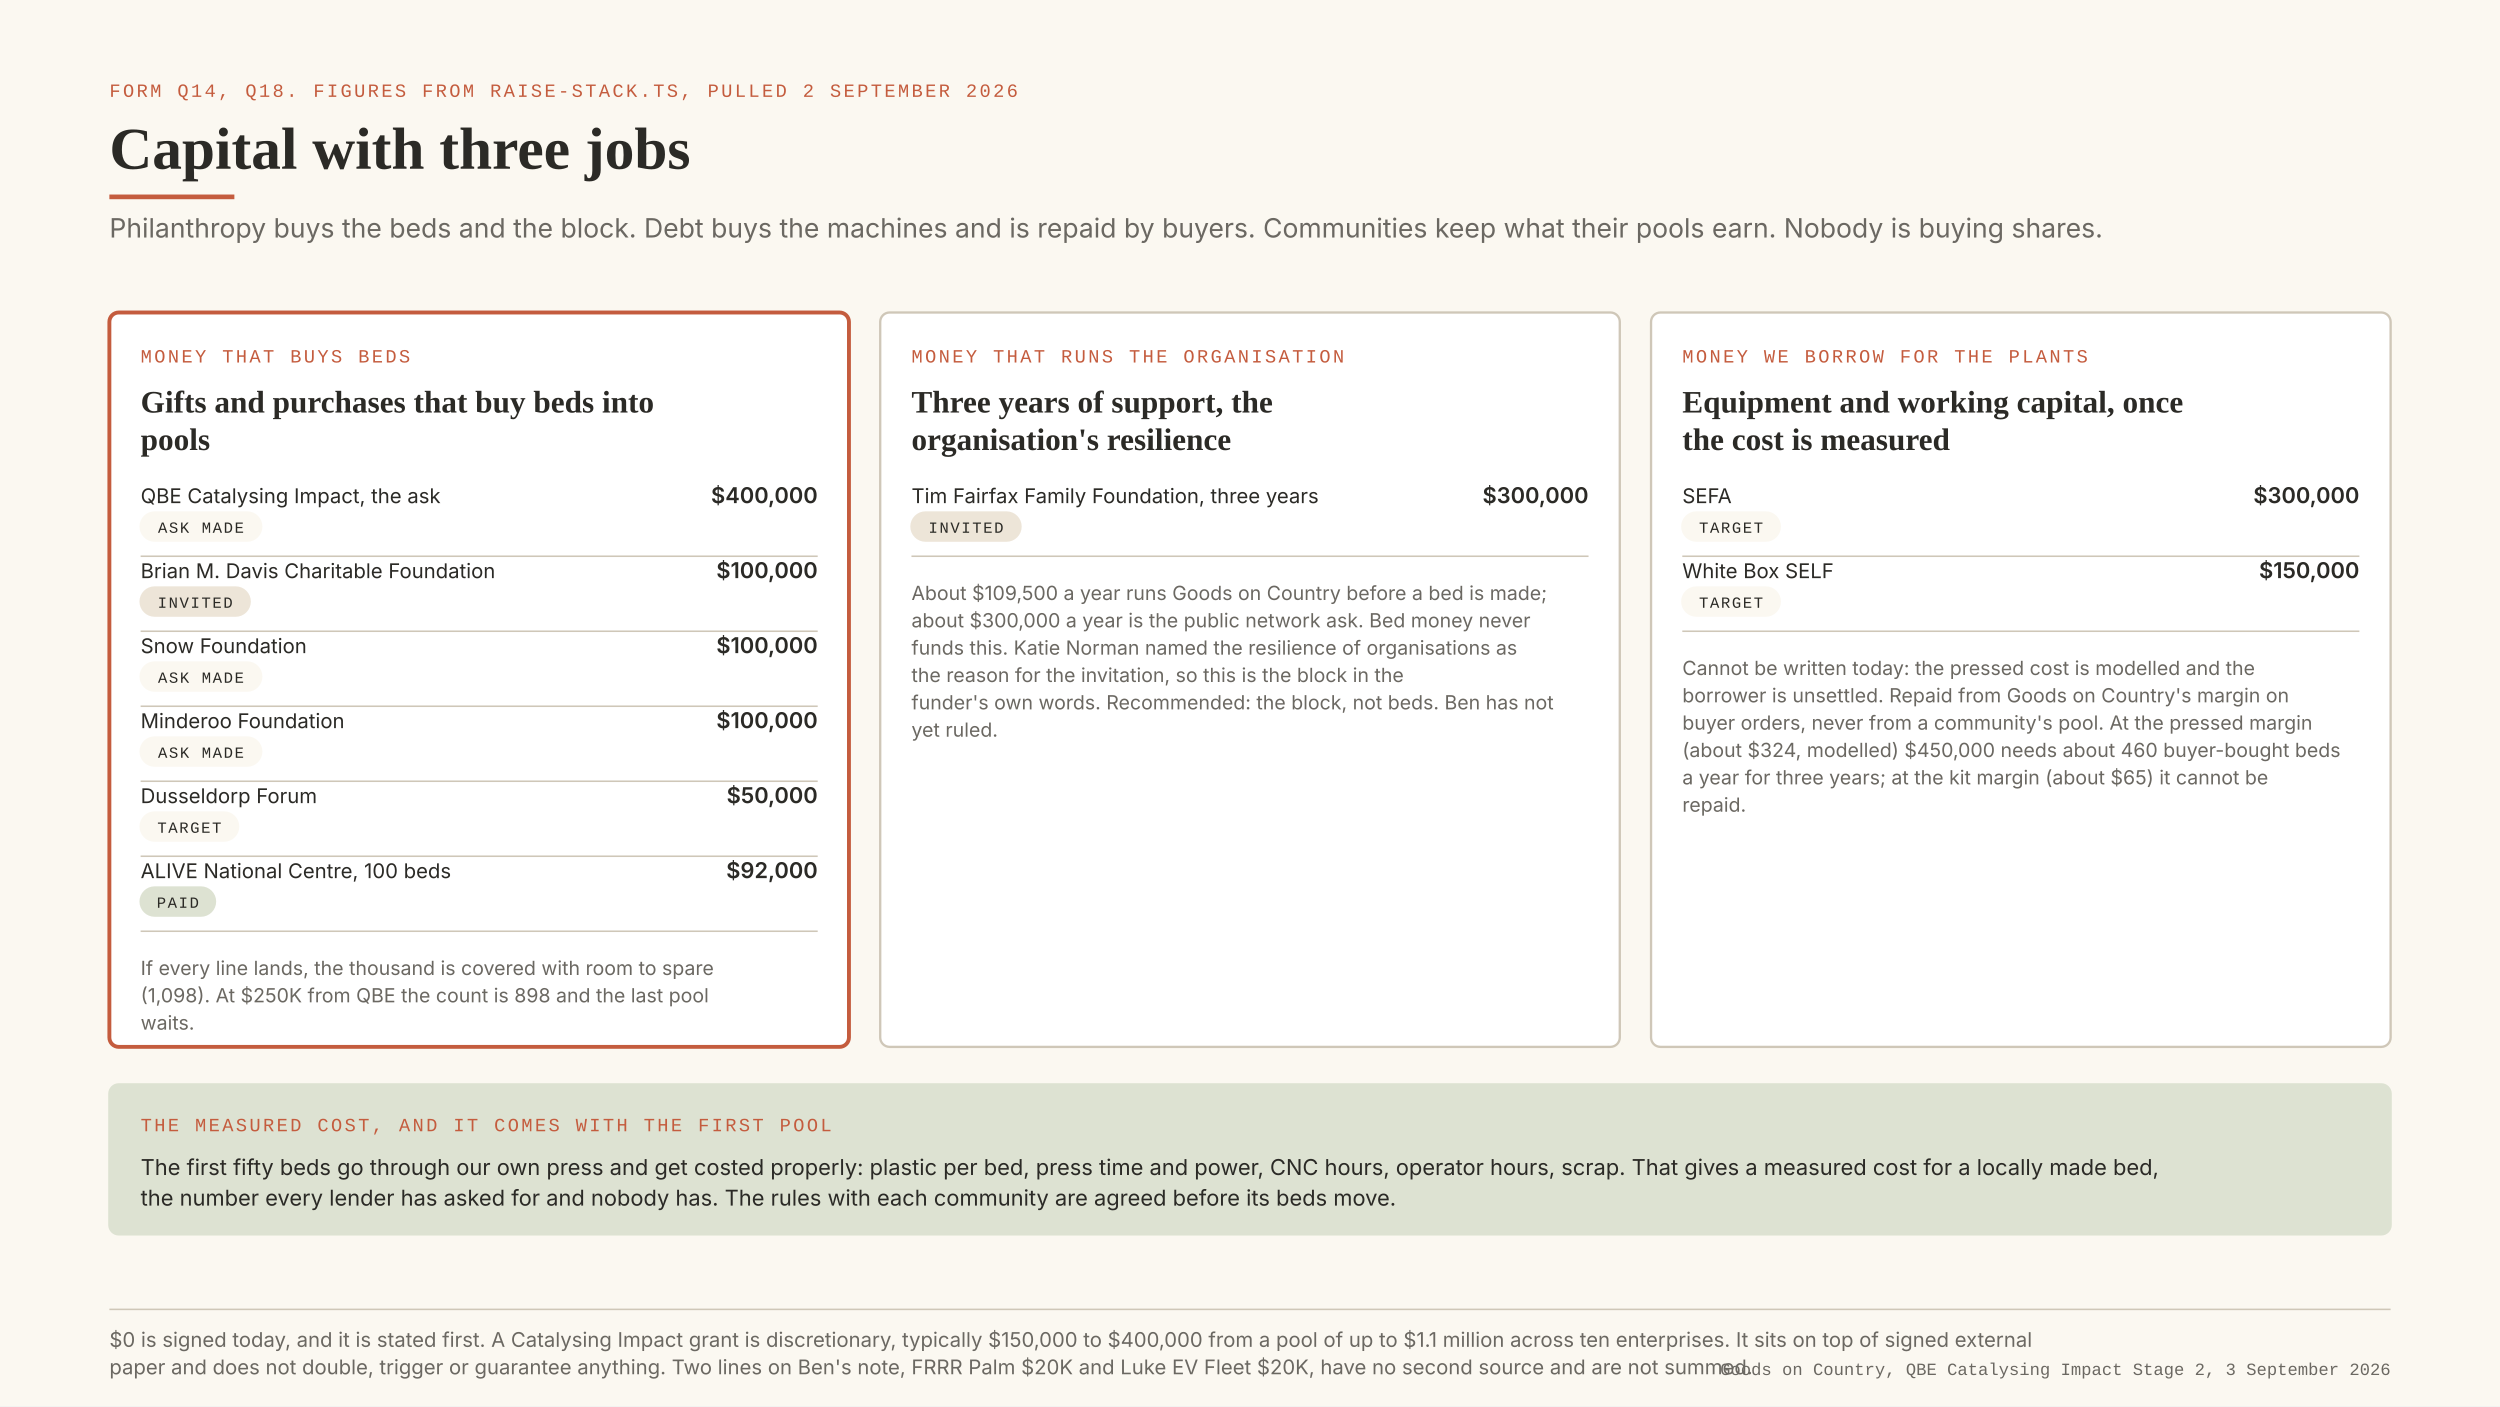
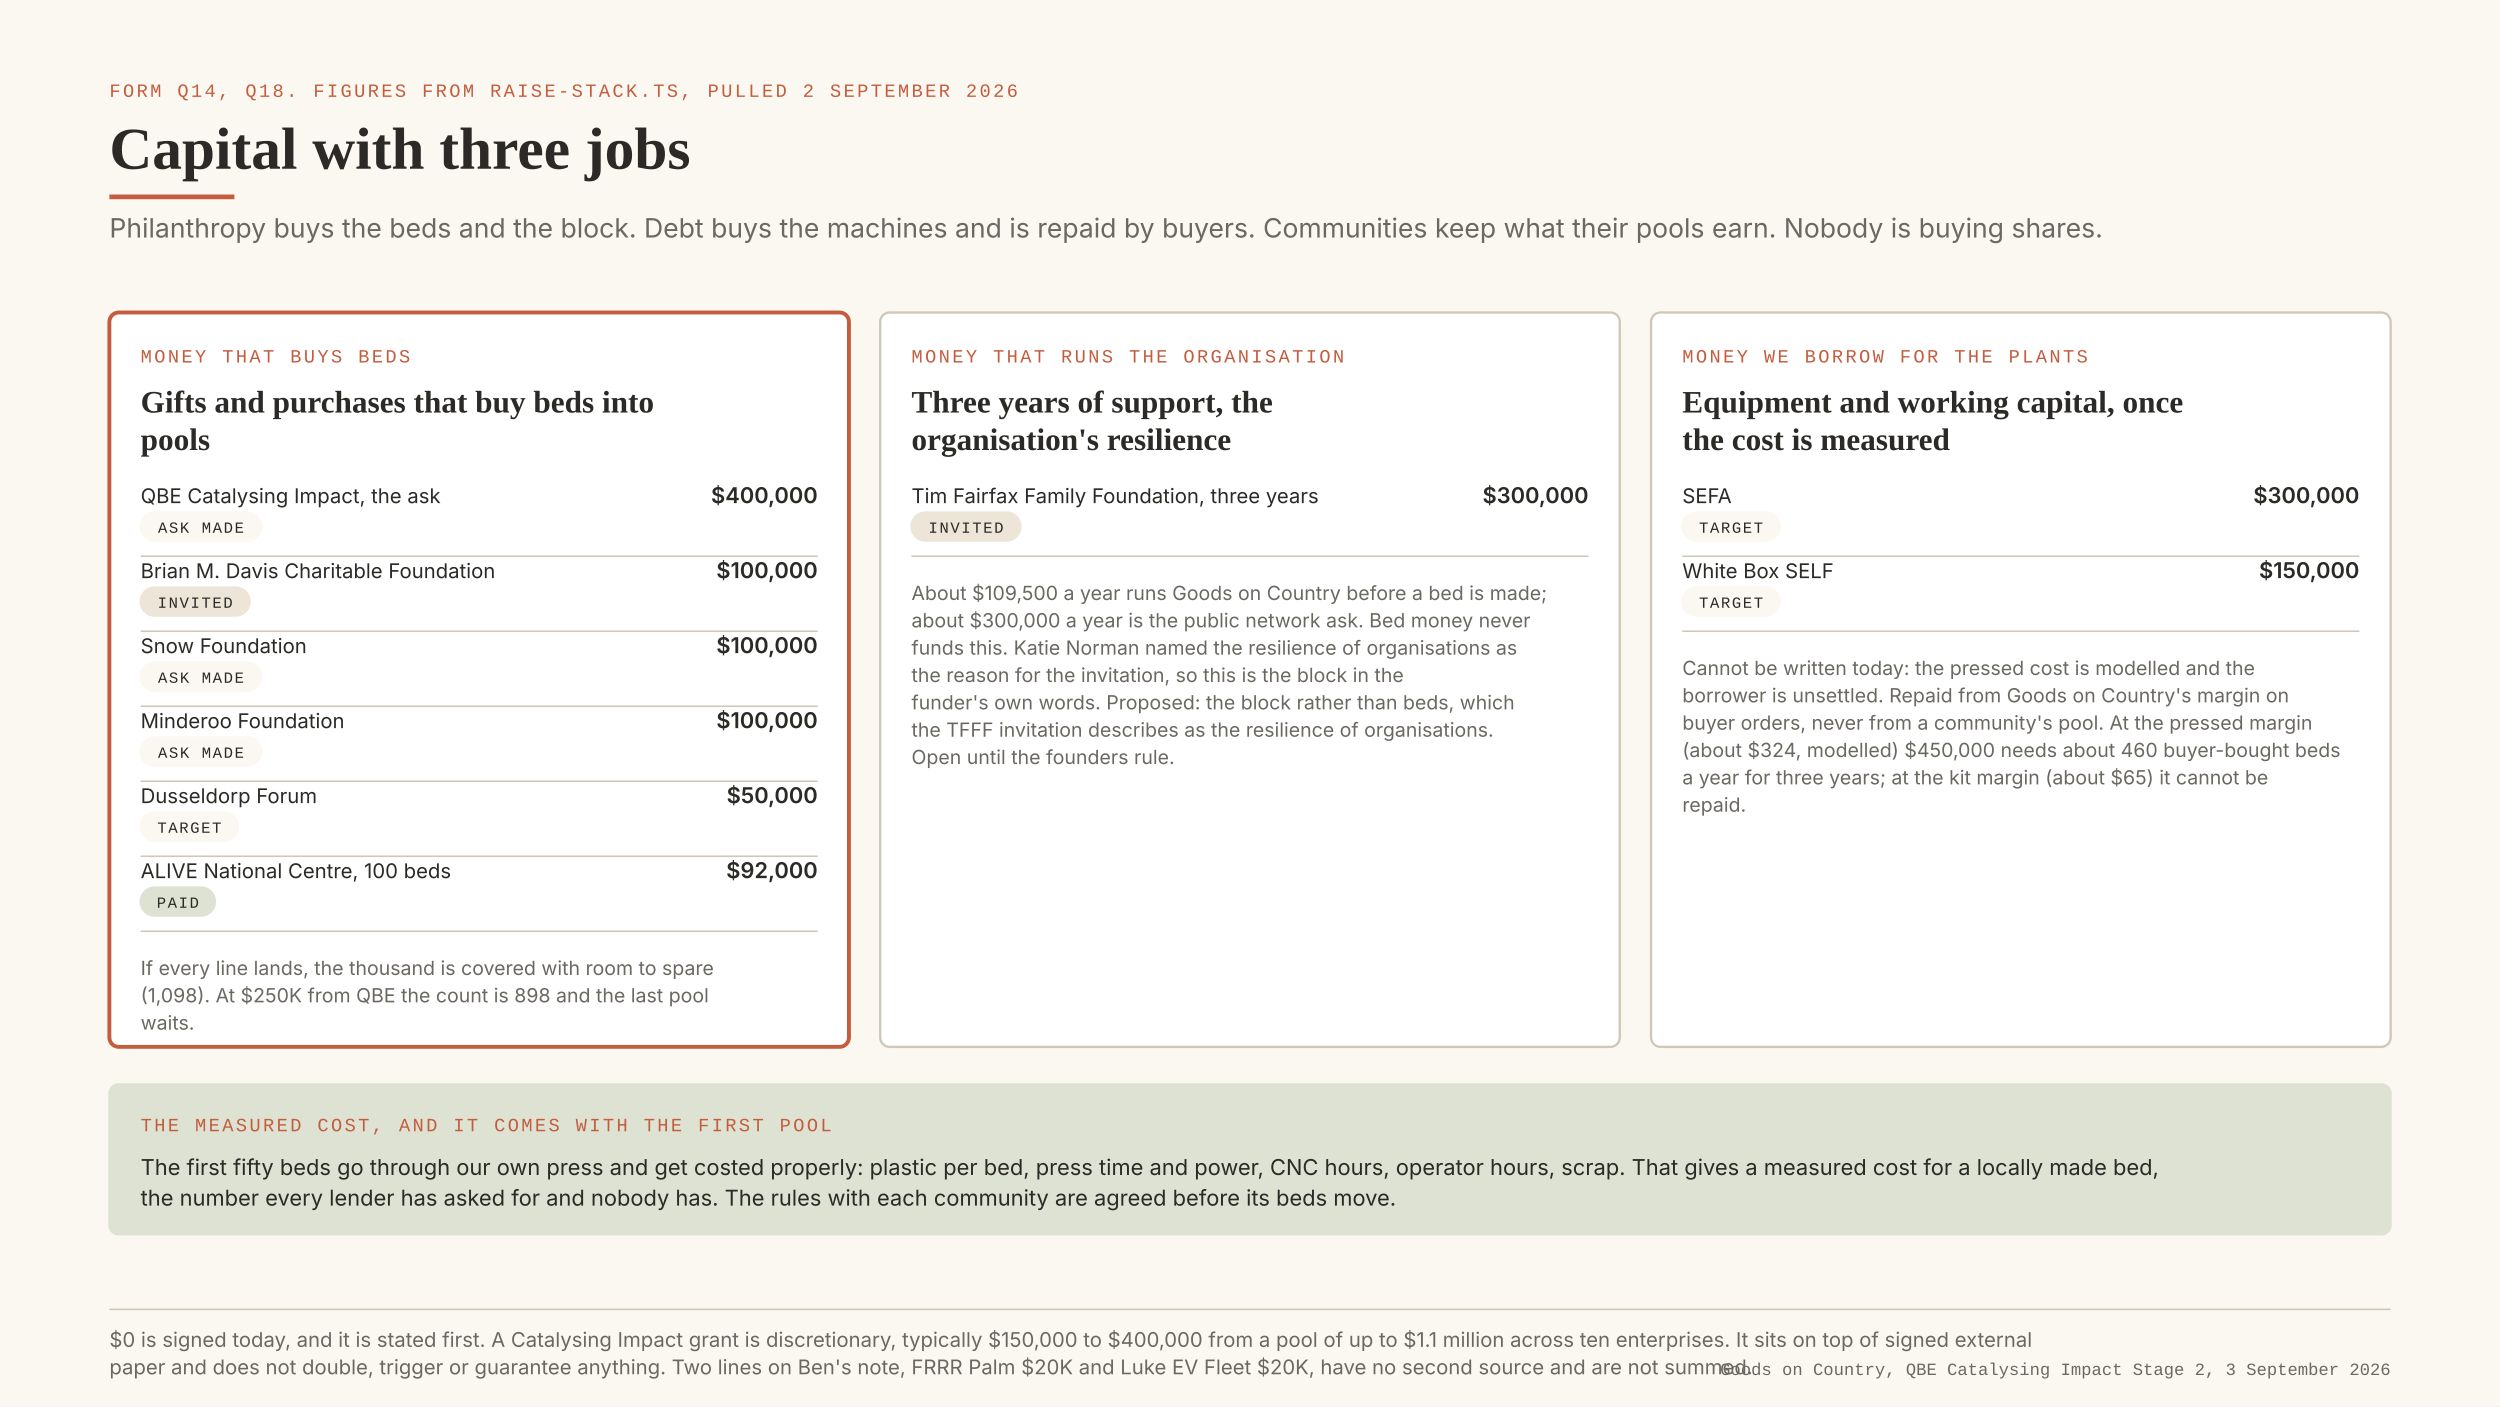
<svg xmlns="http://www.w3.org/2000/svg" width="1600" height="900" viewBox="0 0 1600 900">
  <defs>
    <marker id="ah-t" markerWidth="10" markerHeight="10" refX="8" refY="5" orient="auto" markerUnits="userSpaceOnUse">
      <path d="M0,0 L10,5 L0,10 z" fill="#C45C3E" />
    </marker>
    <marker id="ah-i" markerWidth="10" markerHeight="10" refX="8" refY="5" orient="auto" markerUnits="userSpaceOnUse">
      <path d="M0,0 L10,5 L0,10 z" fill="#2B2A26" />
    </marker>
  </defs>
  <rect width="1600" height="900" fill="#FBF8F1" />
  <text x="70" y="62" font-family="'Roboto Mono', Menlo, 'Courier New', monospace" font-size="12" fill="#C45C3E" font-weight="400" text-anchor="start" letter-spacing="1.5">FORM Q14, Q18. FIGURES FROM RAISE-STACK.TS, PULLED 2 SEPTEMBER 2026</text>
  <text x="70" y="108" font-family="'Playfair Display', Georgia, 'Times New Roman', serif" font-size="38" fill="#2B2A26" font-weight="600" text-anchor="start" letter-spacing="0">Capital with three jobs</text>
  <line x1="70" y1="126" x2="150" y2="126" stroke="#C45C3E" stroke-width="3" />
  <text x="70" y="152" font-family="Inter, 'Helvetica Neue', Helvetica, Arial, sans-serif" font-size="17" fill="#6B6862" font-weight="400" text-anchor="start" letter-spacing="0">Philanthropy buys the beds and the block. Debt buys the machines and is repaid by buyers. Communities keep what their pools earn. Nobody is buying shares.</text>
  <rect x="70" y="200" width="473.333" height="470" rx="6" fill="#FFFFFF" stroke="#C45C3E" stroke-width="2.5" />
  <text x="90" y="232" font-family="'Roboto Mono', Menlo, 'Courier New', monospace" font-size="12" fill="#C45C3E" font-weight="400" text-anchor="start" letter-spacing="1.5">MONEY THAT BUYS BEDS</text>
  <text x="90" y="264" font-family="'Playfair Display', Georgia, 'Times New Roman', serif" font-size="20" fill="#2B2A26" font-weight="600" text-anchor="start" letter-spacing="0">Gifts and purchases that buy beds into</text>
  <text x="90" y="288" font-family="'Playfair Display', Georgia, 'Times New Roman', serif" font-size="20" fill="#2B2A26" font-weight="600" text-anchor="start" letter-spacing="0">pools</text>
  <text x="90" y="322" font-family="Inter, 'Helvetica Neue', Helvetica, Arial, sans-serif" font-size="13" fill="#2B2A26" font-weight="400" text-anchor="start" letter-spacing="0">QBE Catalysing Impact, the ask</text>
  <text x="523.333" y="322" font-family="Inter, 'Helvetica Neue', Helvetica, Arial, sans-serif" font-size="14" fill="#2B2A26" font-weight="600" text-anchor="end" letter-spacing="0">$400,000</text>
  <rect x="90" y="328" width="77.2" height="18" rx="9" fill="#FBF8F1" stroke="#FBF8F1" stroke-width="1.5" />
  <text x="128.6" y="341" font-family="'Roboto Mono', Menlo, 'Courier New', monospace" font-size="10" fill="#2B2A26" font-weight="400" text-anchor="middle" letter-spacing="1">ASK MADE</text>
  <line x1="90" y1="356" x2="523.333" y2="356" stroke="#CFC7B8" stroke-width="1" />
  <text x="90" y="370" font-family="Inter, 'Helvetica Neue', Helvetica, Arial, sans-serif" font-size="13" fill="#2B2A26" font-weight="400" text-anchor="start" letter-spacing="0">Brian M. Davis Charitable Foundation</text>
  <text x="523.333" y="370" font-family="Inter, 'Helvetica Neue', Helvetica, Arial, sans-serif" font-size="14" fill="#2B2A26" font-weight="600" text-anchor="end" letter-spacing="0">$100,000</text>
  <rect x="90" y="376" width="69.8" height="18" rx="9" fill="#EDE5D8" stroke="#EDE5D8" stroke-width="1.5" />
  <text x="124.9" y="389" font-family="'Roboto Mono', Menlo, 'Courier New', monospace" font-size="10" fill="#2B2A26" font-weight="400" text-anchor="middle" letter-spacing="1">INVITED</text>
  <line x1="90" y1="404" x2="523.333" y2="404" stroke="#CFC7B8" stroke-width="1" />
  <text x="90" y="418" font-family="Inter, 'Helvetica Neue', Helvetica, Arial, sans-serif" font-size="13" fill="#2B2A26" font-weight="400" text-anchor="start" letter-spacing="0">Snow Foundation</text>
  <text x="523.333" y="418" font-family="Inter, 'Helvetica Neue', Helvetica, Arial, sans-serif" font-size="14" fill="#2B2A26" font-weight="600" text-anchor="end" letter-spacing="0">$100,000</text>
  <rect x="90" y="424" width="77.2" height="18" rx="9" fill="#FBF8F1" stroke="#FBF8F1" stroke-width="1.5" />
  <text x="128.6" y="437" font-family="'Roboto Mono', Menlo, 'Courier New', monospace" font-size="10" fill="#2B2A26" font-weight="400" text-anchor="middle" letter-spacing="1">ASK MADE</text>
  <line x1="90" y1="452" x2="523.333" y2="452" stroke="#CFC7B8" stroke-width="1" />
  <text x="90" y="466" font-family="Inter, 'Helvetica Neue', Helvetica, Arial, sans-serif" font-size="13" fill="#2B2A26" font-weight="400" text-anchor="start" letter-spacing="0">Minderoo Foundation</text>
  <text x="523.333" y="466" font-family="Inter, 'Helvetica Neue', Helvetica, Arial, sans-serif" font-size="14" fill="#2B2A26" font-weight="600" text-anchor="end" letter-spacing="0">$100,000</text>
  <rect x="90" y="472" width="77.2" height="18" rx="9" fill="#FBF8F1" stroke="#FBF8F1" stroke-width="1.5" />
  <text x="128.6" y="485" font-family="'Roboto Mono', Menlo, 'Courier New', monospace" font-size="10" fill="#2B2A26" font-weight="400" text-anchor="middle" letter-spacing="1">ASK MADE</text>
  <line x1="90" y1="500" x2="523.333" y2="500" stroke="#CFC7B8" stroke-width="1" />
  <text x="90" y="514" font-family="Inter, 'Helvetica Neue', Helvetica, Arial, sans-serif" font-size="13" fill="#2B2A26" font-weight="400" text-anchor="start" letter-spacing="0">Dusseldorp Forum</text>
  <text x="523.333" y="514" font-family="Inter, 'Helvetica Neue', Helvetica, Arial, sans-serif" font-size="14" fill="#2B2A26" font-weight="600" text-anchor="end" letter-spacing="0">$50,000</text>
  <rect x="90" y="520" width="62.4" height="18" rx="9" fill="#FBF8F1" stroke="#FBF8F1" stroke-width="1.5" />
  <text x="121.2" y="533" font-family="'Roboto Mono', Menlo, 'Courier New', monospace" font-size="10" fill="#2B2A26" font-weight="400" text-anchor="middle" letter-spacing="1">TARGET</text>
  <line x1="90" y1="548" x2="523.333" y2="548" stroke="#CFC7B8" stroke-width="1" />
  <text x="90" y="562" font-family="Inter, 'Helvetica Neue', Helvetica, Arial, sans-serif" font-size="13" fill="#2B2A26" font-weight="400" text-anchor="start" letter-spacing="0">ALIVE National Centre, 100 beds</text>
  <text x="523.333" y="562" font-family="Inter, 'Helvetica Neue', Helvetica, Arial, sans-serif" font-size="14" fill="#2B2A26" font-weight="600" text-anchor="end" letter-spacing="0">$92,000</text>
  <rect x="90" y="568" width="47.6" height="18" rx="9" fill="#DDE2D2" stroke="#DDE2D2" stroke-width="1.5" />
  <text x="113.8" y="581" font-family="'Roboto Mono', Menlo, 'Courier New', monospace" font-size="10" fill="#2B2A26" font-weight="400" text-anchor="middle" letter-spacing="1">PAID</text>
  <line x1="90" y1="596" x2="523.333" y2="596" stroke="#CFC7B8" stroke-width="1" />
  <text x="90" y="624" font-family="Inter, 'Helvetica Neue', Helvetica, Arial, sans-serif" font-size="12.5" fill="#6B6862" font-weight="400" text-anchor="start" letter-spacing="0">If every line lands, the thousand is covered with room to spare</text>
  <text x="90" y="641.5" font-family="Inter, 'Helvetica Neue', Helvetica, Arial, sans-serif" font-size="12.5" fill="#6B6862" font-weight="400" text-anchor="start" letter-spacing="0">(1,098). At $250K from QBE the count is 898 and the last pool</text>
  <text x="90" y="659" font-family="Inter, 'Helvetica Neue', Helvetica, Arial, sans-serif" font-size="12.5" fill="#6B6862" font-weight="400" text-anchor="start" letter-spacing="0">waits.</text>
  <rect x="563.333" y="200" width="473.333" height="470" rx="6" fill="#FFFFFF" stroke="#CFC7B8" stroke-width="1.5" />
  <text x="583.333" y="232" font-family="'Roboto Mono', Menlo, 'Courier New', monospace" font-size="12" fill="#C45C3E" font-weight="400" text-anchor="start" letter-spacing="1.5">MONEY THAT RUNS THE ORGANISATION</text>
  <text x="583.333" y="264" font-family="'Playfair Display', Georgia, 'Times New Roman', serif" font-size="20" fill="#2B2A26" font-weight="600" text-anchor="start" letter-spacing="0">Three years of support, the</text>
  <text x="583.333" y="288" font-family="'Playfair Display', Georgia, 'Times New Roman', serif" font-size="20" fill="#2B2A26" font-weight="600" text-anchor="start" letter-spacing="0">organisation's resilience</text>
  <text x="583.333" y="322" font-family="Inter, 'Helvetica Neue', Helvetica, Arial, sans-serif" font-size="13" fill="#2B2A26" font-weight="400" text-anchor="start" letter-spacing="0">Tim Fairfax Family Foundation, three years</text>
  <text x="1016.667" y="322" font-family="Inter, 'Helvetica Neue', Helvetica, Arial, sans-serif" font-size="14" fill="#2B2A26" font-weight="600" text-anchor="end" letter-spacing="0">$300,000</text>
  <rect x="583.333" y="328" width="69.8" height="18" rx="9" fill="#EDE5D8" stroke="#EDE5D8" stroke-width="1.5" />
  <text x="618.233" y="341" font-family="'Roboto Mono', Menlo, 'Courier New', monospace" font-size="10" fill="#2B2A26" font-weight="400" text-anchor="middle" letter-spacing="1">INVITED</text>
  <line x1="583.333" y1="356" x2="1016.667" y2="356" stroke="#CFC7B8" stroke-width="1" />
  <text x="583.333" y="384" font-family="Inter, 'Helvetica Neue', Helvetica, Arial, sans-serif" font-size="12.5" fill="#6B6862" font-weight="400" text-anchor="start" letter-spacing="0">About $109,500 a year runs Goods on Country before a bed is made;</text>
  <text x="583.333" y="401.5" font-family="Inter, 'Helvetica Neue', Helvetica, Arial, sans-serif" font-size="12.5" fill="#6B6862" font-weight="400" text-anchor="start" letter-spacing="0">about $300,000 a year is the public network ask. Bed money never</text>
  <text x="583.333" y="419" font-family="Inter, 'Helvetica Neue', Helvetica, Arial, sans-serif" font-size="12.5" fill="#6B6862" font-weight="400" text-anchor="start" letter-spacing="0">funds this. Katie Norman named the resilience of organisations as</text>
  <text x="583.333" y="436.5" font-family="Inter, 'Helvetica Neue', Helvetica, Arial, sans-serif" font-size="12.5" fill="#6B6862" font-weight="400" text-anchor="start" letter-spacing="0">the reason for the invitation, so this is the block in the</text>
-   <text x="583.333" y="454" font-family="Inter, 'Helvetica Neue', Helvetica, Arial, sans-serif" font-size="12.5" fill="#6B6862" font-weight="400" text-anchor="start" letter-spacing="0">funder's own words. Recommended: the block, not beds. Ben has not</text>
-   <text x="583.333" y="471.5" font-family="Inter, 'Helvetica Neue', Helvetica, Arial, sans-serif" font-size="12.5" fill="#6B6862" font-weight="400" text-anchor="start" letter-spacing="0">yet ruled.</text>
+   <text x="583.333" y="454" font-family="Inter, 'Helvetica Neue', Helvetica, Arial, sans-serif" font-size="12.5" fill="#6B6862" font-weight="400" text-anchor="start" letter-spacing="0">funder's own words. Proposed: the block rather than beds, which</text>
+   <text x="583.333" y="471.5" font-family="Inter, 'Helvetica Neue', Helvetica, Arial, sans-serif" font-size="12.5" fill="#6B6862" font-weight="400" text-anchor="start" letter-spacing="0">the TFFF invitation describes as the resilience of organisations.</text>
+   <text x="583.333" y="489" font-family="Inter, 'Helvetica Neue', Helvetica, Arial, sans-serif" font-size="12.5" fill="#6B6862" font-weight="400" text-anchor="start" letter-spacing="0">Open until the founders rule.</text>
  <rect x="1056.667" y="200" width="473.333" height="470" rx="6" fill="#FFFFFF" stroke="#CFC7B8" stroke-width="1.5" />
  <text x="1076.667" y="232" font-family="'Roboto Mono', Menlo, 'Courier New', monospace" font-size="12" fill="#C45C3E" font-weight="400" text-anchor="start" letter-spacing="1.5">MONEY WE BORROW FOR THE PLANTS</text>
  <text x="1076.667" y="264" font-family="'Playfair Display', Georgia, 'Times New Roman', serif" font-size="20" fill="#2B2A26" font-weight="600" text-anchor="start" letter-spacing="0">Equipment and working capital, once</text>
  <text x="1076.667" y="288" font-family="'Playfair Display', Georgia, 'Times New Roman', serif" font-size="20" fill="#2B2A26" font-weight="600" text-anchor="start" letter-spacing="0">the cost is measured</text>
  <text x="1076.667" y="322" font-family="Inter, 'Helvetica Neue', Helvetica, Arial, sans-serif" font-size="13" fill="#2B2A26" font-weight="400" text-anchor="start" letter-spacing="0">SEFA</text>
  <text x="1510" y="322" font-family="Inter, 'Helvetica Neue', Helvetica, Arial, sans-serif" font-size="14" fill="#2B2A26" font-weight="600" text-anchor="end" letter-spacing="0">$300,000</text>
  <rect x="1076.667" y="328" width="62.4" height="18" rx="9" fill="#FBF8F1" stroke="#FBF8F1" stroke-width="1.5" />
  <text x="1107.867" y="341" font-family="'Roboto Mono', Menlo, 'Courier New', monospace" font-size="10" fill="#2B2A26" font-weight="400" text-anchor="middle" letter-spacing="1">TARGET</text>
  <line x1="1076.667" y1="356" x2="1510" y2="356" stroke="#CFC7B8" stroke-width="1" />
  <text x="1076.667" y="370" font-family="Inter, 'Helvetica Neue', Helvetica, Arial, sans-serif" font-size="13" fill="#2B2A26" font-weight="400" text-anchor="start" letter-spacing="0">White Box SELF</text>
  <text x="1510" y="370" font-family="Inter, 'Helvetica Neue', Helvetica, Arial, sans-serif" font-size="14" fill="#2B2A26" font-weight="600" text-anchor="end" letter-spacing="0">$150,000</text>
  <rect x="1076.667" y="376" width="62.4" height="18" rx="9" fill="#FBF8F1" stroke="#FBF8F1" stroke-width="1.5" />
  <text x="1107.867" y="389" font-family="'Roboto Mono', Menlo, 'Courier New', monospace" font-size="10" fill="#2B2A26" font-weight="400" text-anchor="middle" letter-spacing="1">TARGET</text>
  <line x1="1076.667" y1="404" x2="1510" y2="404" stroke="#CFC7B8" stroke-width="1" />
  <text x="1076.667" y="432" font-family="Inter, 'Helvetica Neue', Helvetica, Arial, sans-serif" font-size="12.5" fill="#6B6862" font-weight="400" text-anchor="start" letter-spacing="0">Cannot be written today: the pressed cost is modelled and the</text>
  <text x="1076.667" y="449.5" font-family="Inter, 'Helvetica Neue', Helvetica, Arial, sans-serif" font-size="12.5" fill="#6B6862" font-weight="400" text-anchor="start" letter-spacing="0">borrower is unsettled. Repaid from Goods on Country's margin on</text>
  <text x="1076.667" y="467" font-family="Inter, 'Helvetica Neue', Helvetica, Arial, sans-serif" font-size="12.5" fill="#6B6862" font-weight="400" text-anchor="start" letter-spacing="0">buyer orders, never from a community's pool. At the pressed margin</text>
  <text x="1076.667" y="484.5" font-family="Inter, 'Helvetica Neue', Helvetica, Arial, sans-serif" font-size="12.5" fill="#6B6862" font-weight="400" text-anchor="start" letter-spacing="0">(about $324, modelled) $450,000 needs about 460 buyer-bought beds</text>
  <text x="1076.667" y="502" font-family="Inter, 'Helvetica Neue', Helvetica, Arial, sans-serif" font-size="12.5" fill="#6B6862" font-weight="400" text-anchor="start" letter-spacing="0">a year for three years; at the kit margin (about $65) it cannot be</text>
  <text x="1076.667" y="519.5" font-family="Inter, 'Helvetica Neue', Helvetica, Arial, sans-serif" font-size="12.5" fill="#6B6862" font-weight="400" text-anchor="start" letter-spacing="0">repaid.</text>
  <rect x="70" y="694" width="1460" height="96" rx="6" fill="#DDE2D2" stroke="#DDE2D2" stroke-width="1.5" />
  <text x="90" y="724" font-family="'Roboto Mono', Menlo, 'Courier New', monospace" font-size="12" fill="#C45C3E" font-weight="400" text-anchor="start" letter-spacing="1.5">THE MEASURED COST, AND IT COMES WITH THE FIRST POOL</text>
  <text x="90" y="752" font-family="Inter, 'Helvetica Neue', Helvetica, Arial, sans-serif" font-size="14" fill="#2B2A26" font-weight="400" text-anchor="start" letter-spacing="0">The first fifty beds go through our own press and get costed properly: plastic per bed, press time and power, CNC hours, operator hours, scrap. That gives a measured cost for a locally made bed,</text>
  <text x="90" y="771.6" font-family="Inter, 'Helvetica Neue', Helvetica, Arial, sans-serif" font-size="14" fill="#2B2A26" font-weight="400" text-anchor="start" letter-spacing="0">the number every lender has asked for and nobody has. The rules with each community are agreed before its beds move.</text>
  <line x1="70" y1="838" x2="1530" y2="838" stroke="#CFC7B8" stroke-width="1" />
  <text x="70" y="862" font-family="Inter, 'Helvetica Neue', Helvetica, Arial, sans-serif" font-size="13" fill="#6B6862" font-weight="400" text-anchor="start" letter-spacing="0">$0 is signed today, and it is stated first. A Catalysing Impact grant is discretionary, typically $150,000 to $400,000 from a pool of up to $1.1 million across ten enterprises. It sits on top of signed external</text>
  <text x="70" y="879.55" font-family="Inter, 'Helvetica Neue', Helvetica, Arial, sans-serif" font-size="13" fill="#6B6862" font-weight="400" text-anchor="start" letter-spacing="0">paper and does not double, trigger or guarantee anything. Two lines on Ben's note, FRRR Palm $20K and Luke EV Fleet $20K, have no second source and are not summed.</text>
  <text x="1530" y="880" font-family="'Roboto Mono', Menlo, 'Courier New', monospace" font-size="11" fill="#6B6862" font-weight="400" text-anchor="end" letter-spacing="0">Goods on Country, QBE Catalysing Impact Stage 2, 3 September 2026</text>
</svg>
